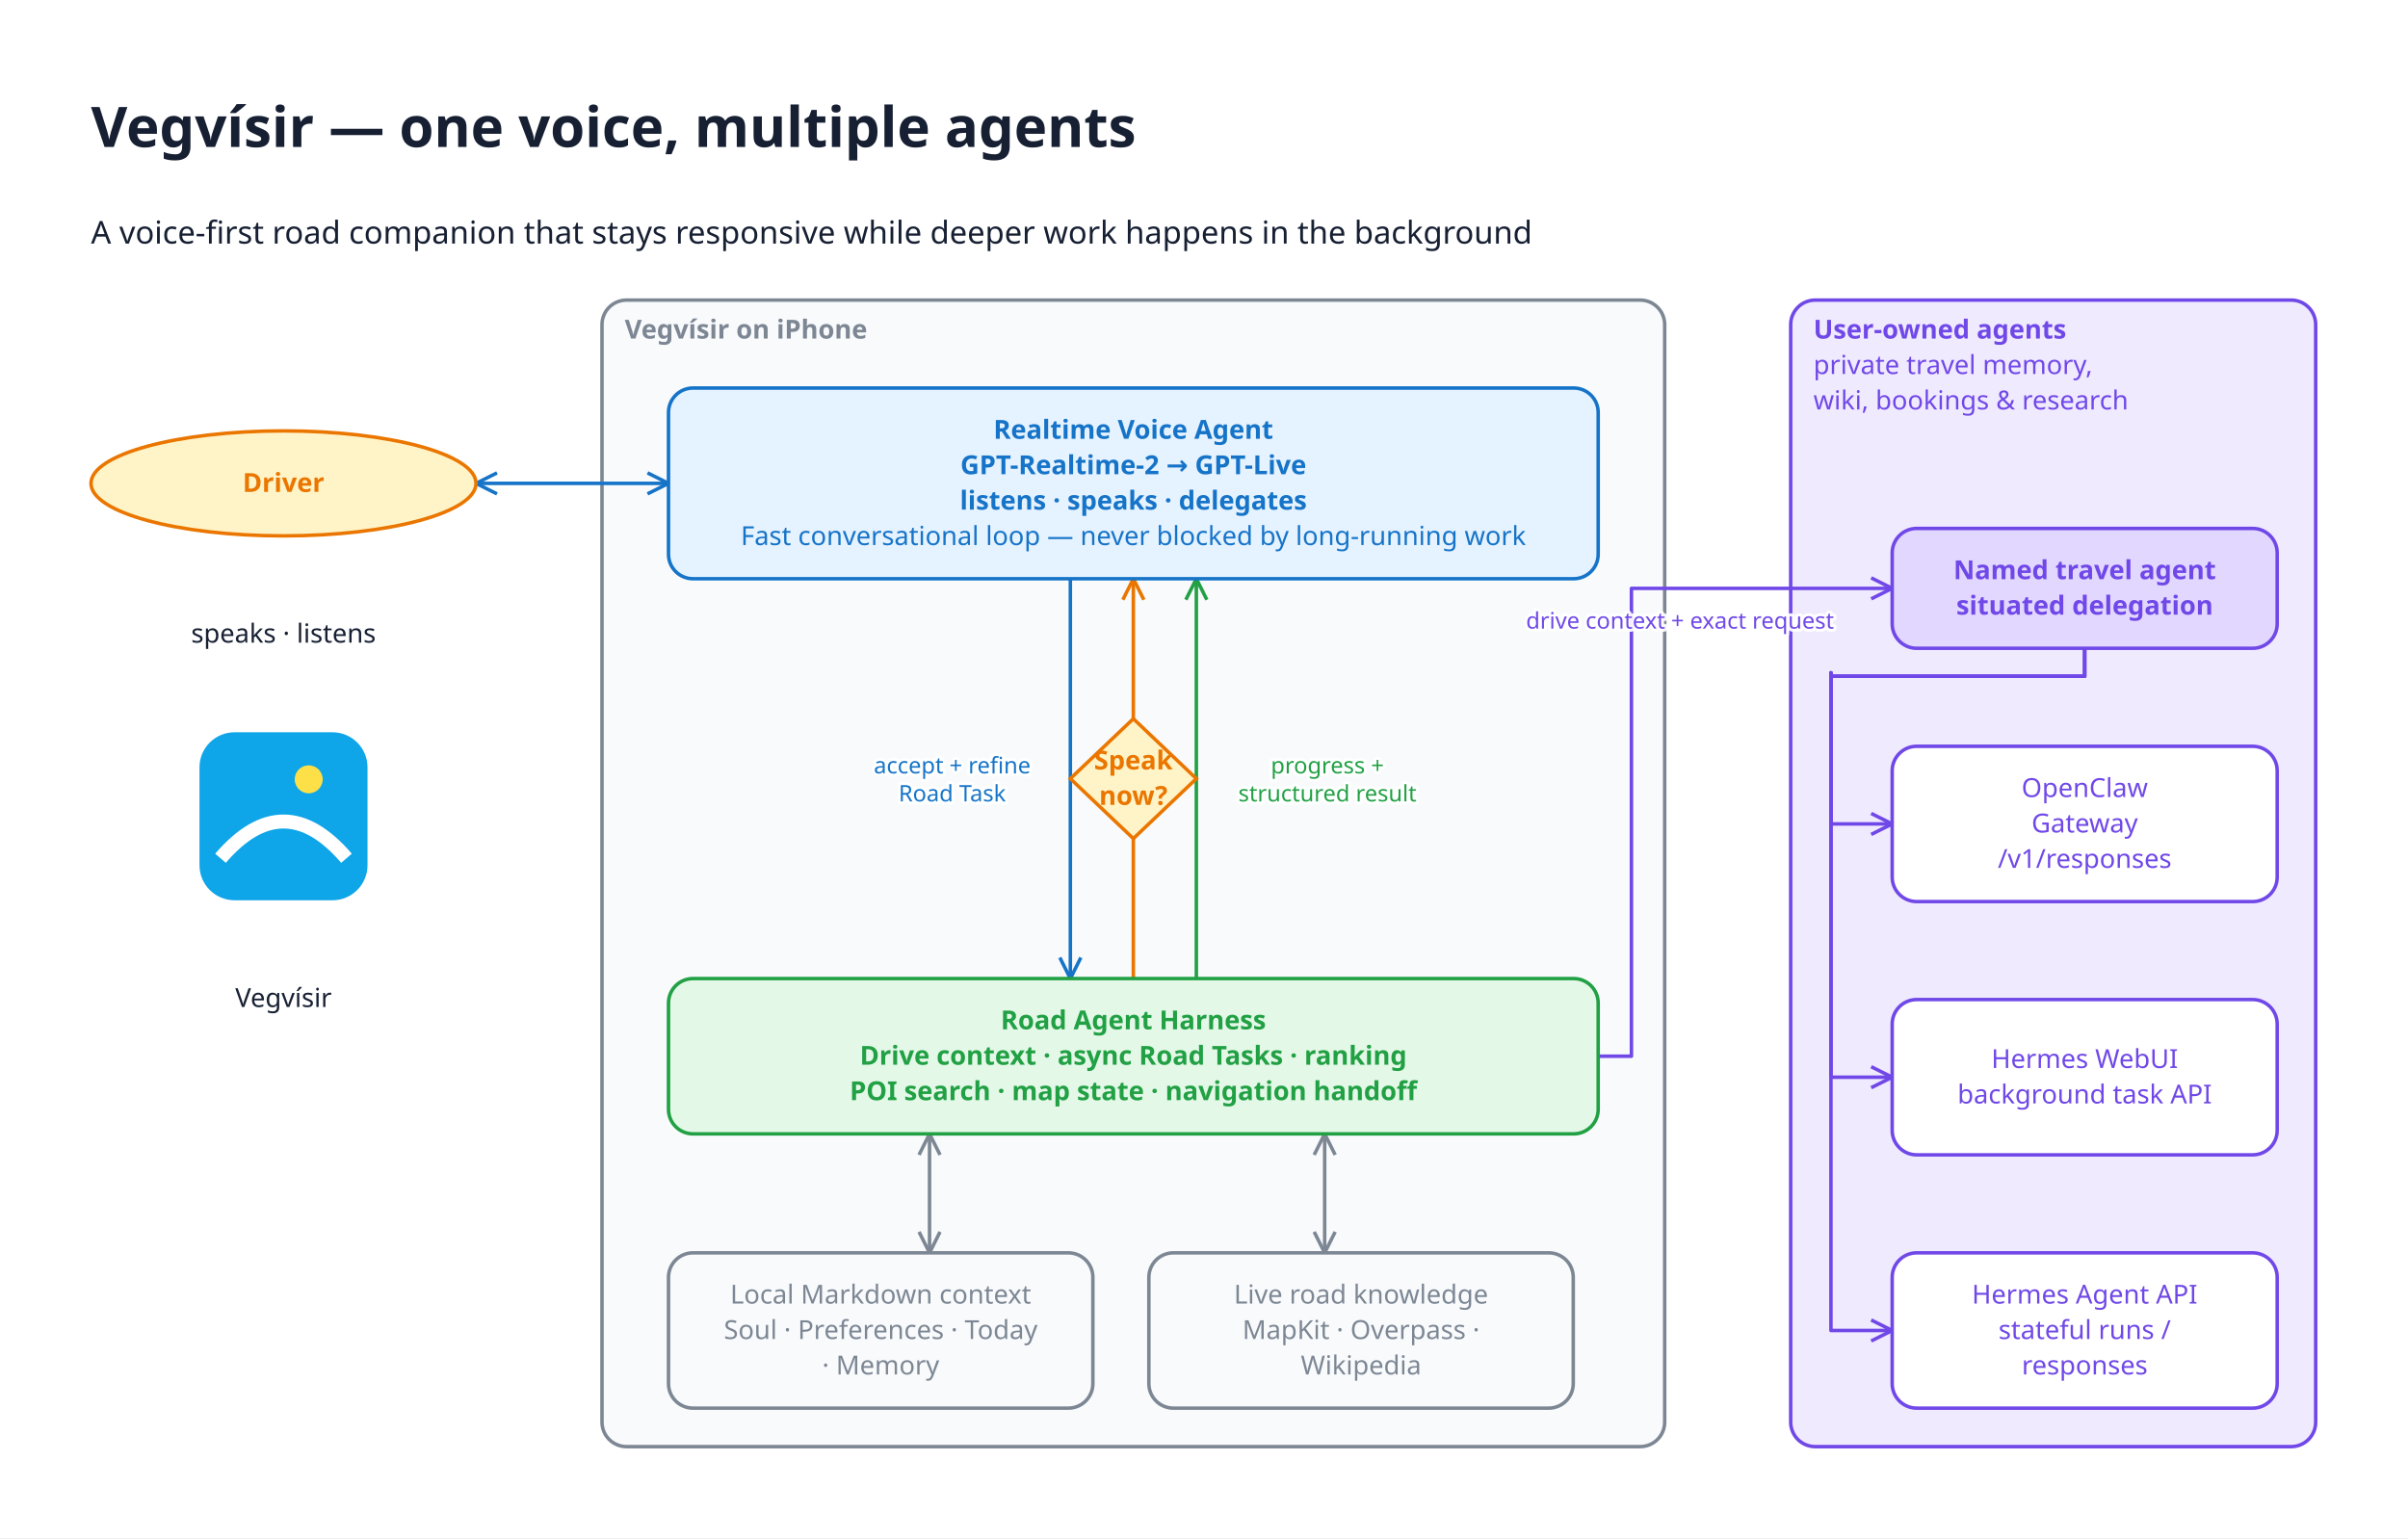
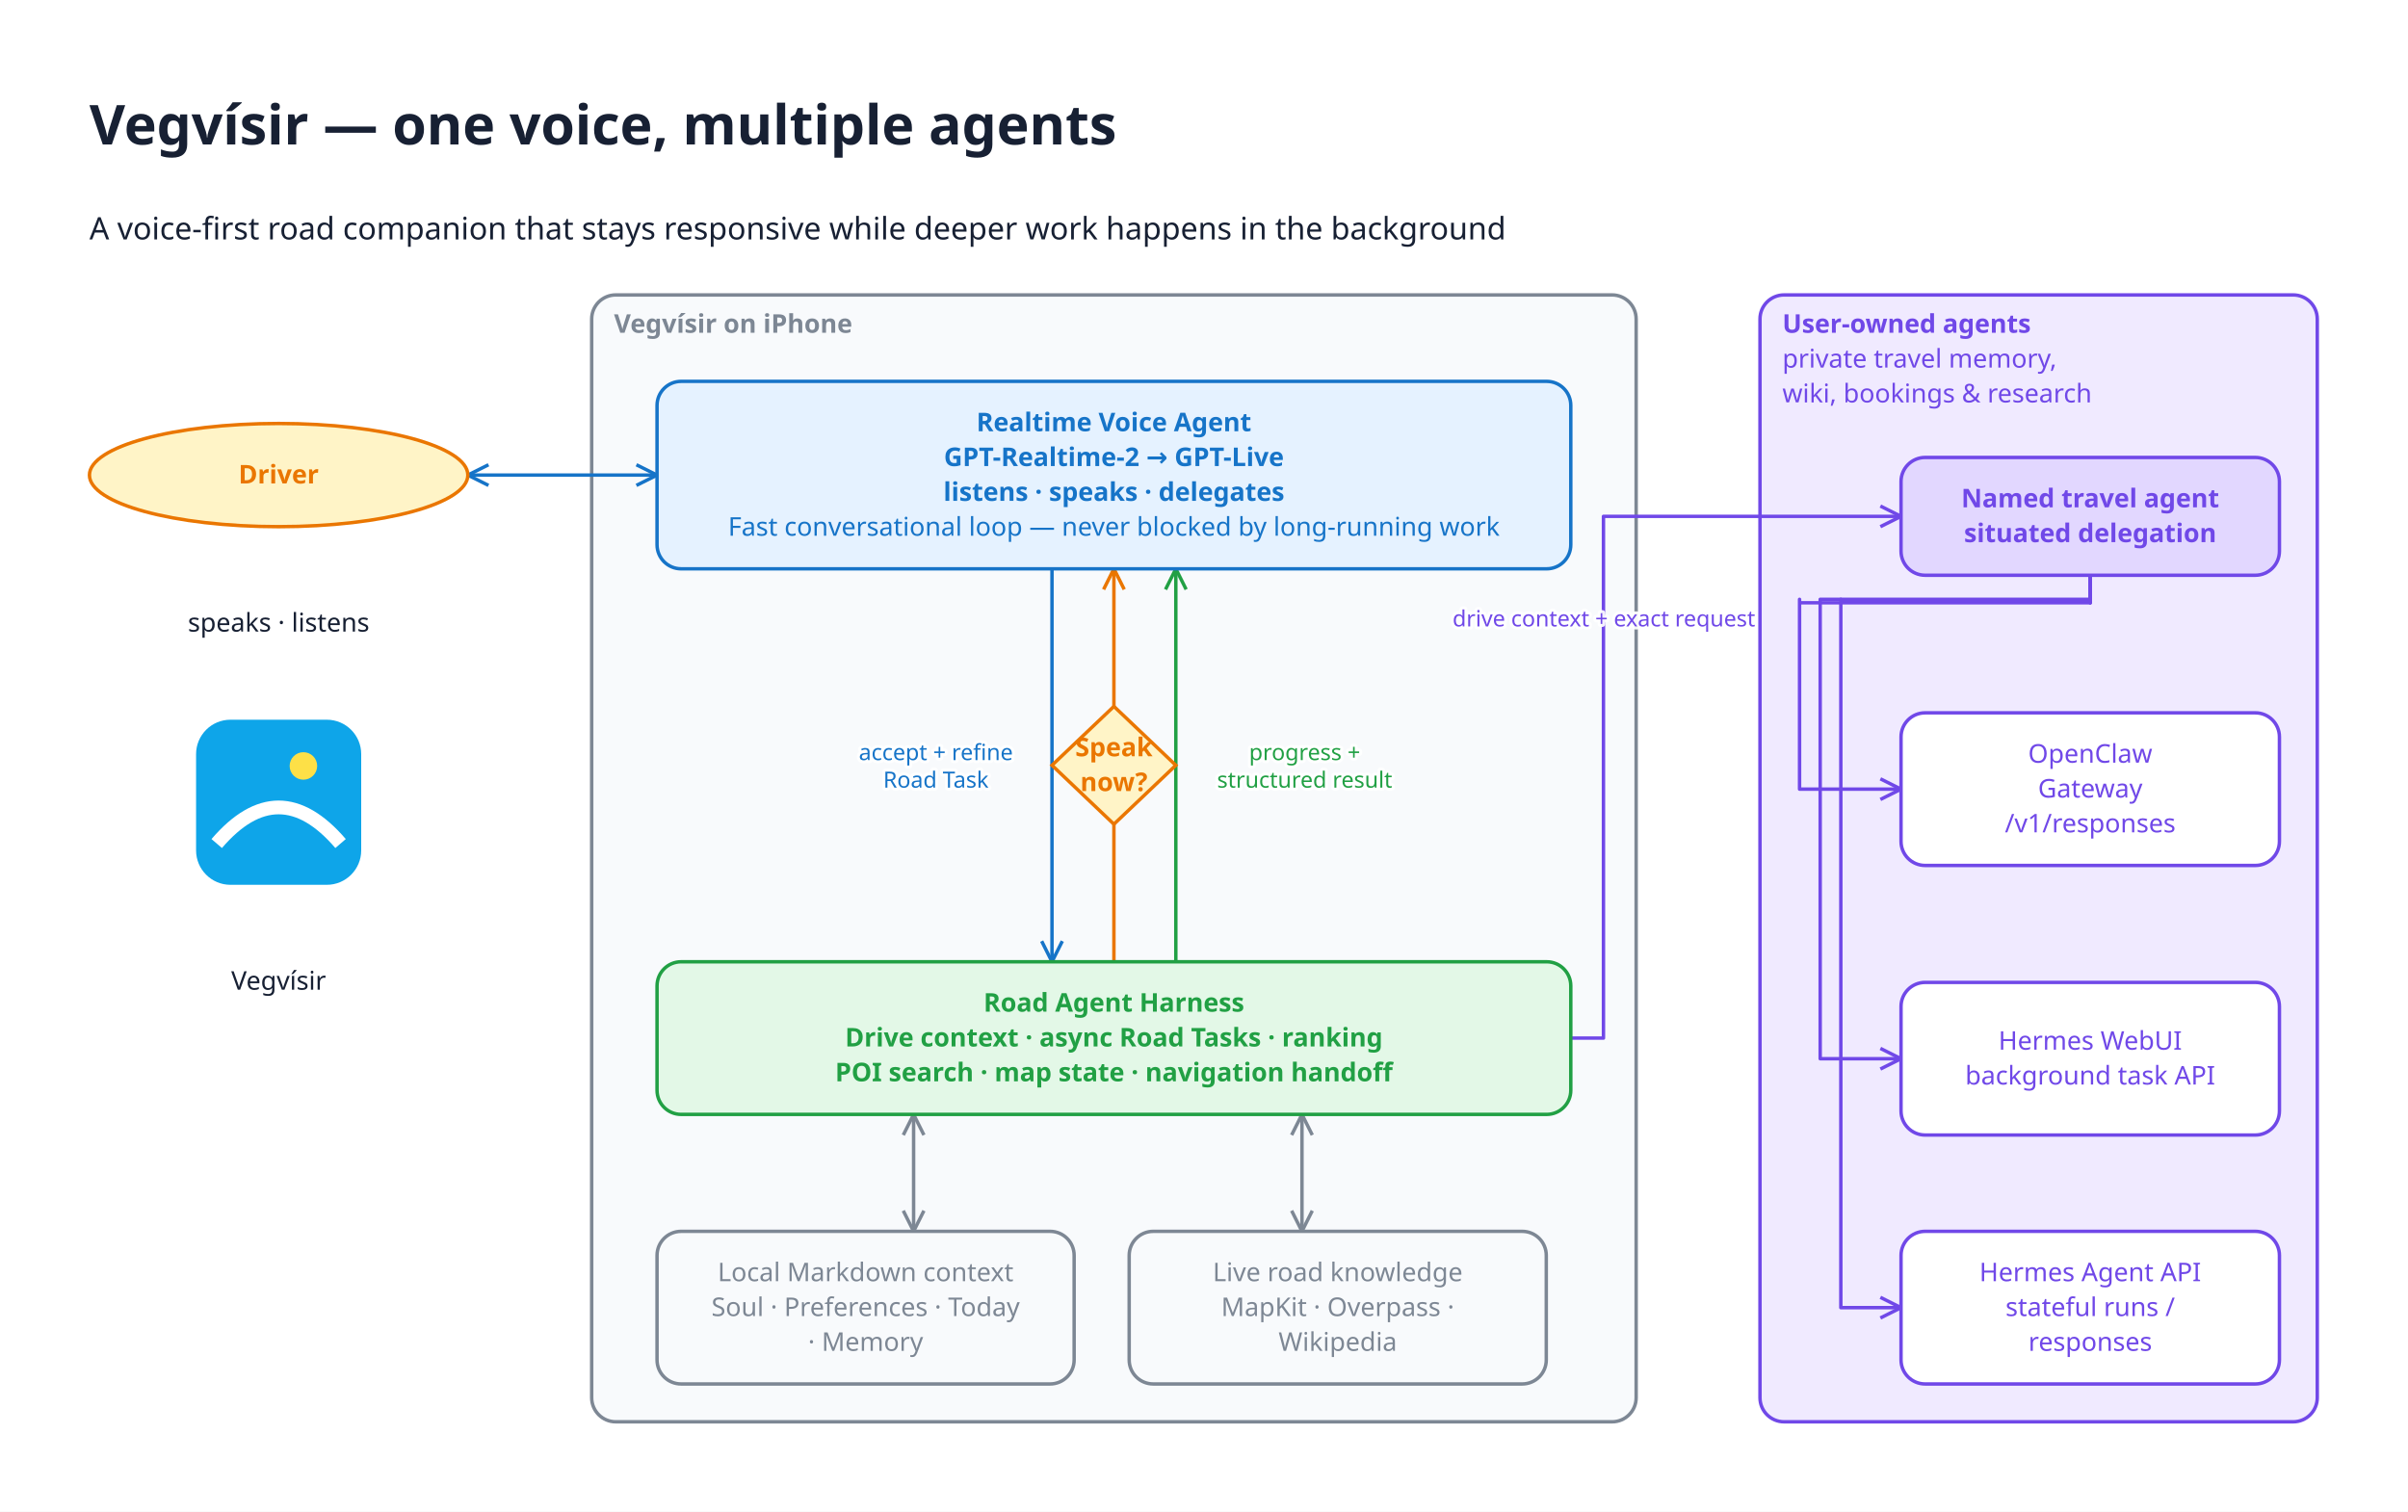
- <svg xmlns="http://www.w3.org/2000/svg" width="1376" height="879" viewBox="0 0 1376 879" role="img" aria-label="vegvisir-voice-agents">
+ <svg xmlns="http://www.w3.org/2000/svg" width="1400" height="879" viewBox="0 0 1400 879" role="img" aria-label="vegvisir-voice-agents">
  <rect width="100%" height="100%" fill="#ffffff" />
  <g id="boundaries">
    <rect x="344" y="171.5" width="607.25" height="655.25" rx="14" fill="#f8fafc" stroke="#7d8794" stroke-width="2" />
-     <rect x="1023.25" y="171.5" width="300" height="655.25" rx="14" fill="#f0eaff" stroke="#7048e8" stroke-width="2" />
+     <rect x="1023.25" y="171.5" width="324" height="655.25" rx="14" fill="#f0eaff" stroke="#7048e8" stroke-width="2" />
  </g>
  <g id="corridor-dividers" />
  <g id="lines">
    <g data-line="accept-road-task">
      <polyline points="611.625,330.75 611.625,559.25" fill="none" stroke="#1674c8" stroke-width="2" stroke-linejoin="round" stroke-linecap="round" />
      <path d="M 605.625 547.25 L 611.625 559.25 L 617.625 547.25" fill="none" stroke="#1674c8" stroke-width="2" stroke-linejoin="round" />
    </g>
    <g data-line="speak">
      <polyline points="647.625,559.25 647.625,370.75 647.625,445 647.625,330.75" fill="none" stroke="#ea7600" stroke-width="2" stroke-linejoin="round" stroke-linecap="round" />
      <path d="M 653.625 342.75 L 647.625 330.75 L 641.625 342.75" fill="none" stroke="#ea7600" stroke-width="2" stroke-linejoin="round" />
    </g>
    <g data-line="progress">
      <polyline points="683.625,559.25 683.625,330.75" fill="none" stroke="#21a044" stroke-width="2" stroke-linejoin="round" stroke-linecap="round" />
      <path d="M 689.625 342.75 L 683.625 330.75 L 677.625 342.75" fill="none" stroke="#21a044" stroke-width="2" stroke-linejoin="round" />
    </g>
    <g data-line="local-memory">
      <polyline points="531.167,648 531.167,716" fill="none" stroke="#7d8794" stroke-width="2" stroke-linejoin="round" stroke-linecap="round" />
      <path d="M 537.167 660 L 531.167 648 L 525.167 660" fill="none" stroke="#7d8794" stroke-width="2" stroke-linejoin="round" />
      <path d="M 525.167 704 L 531.167 716 L 537.167 704" fill="none" stroke="#7d8794" stroke-width="2" stroke-linejoin="round" />
    </g>
    <g data-line="live-knowledge">
      <polyline points="756.958,648 756.958,716" fill="none" stroke="#7d8794" stroke-width="2" stroke-linejoin="round" stroke-linecap="round" />
      <path d="M 762.958 660 L 756.958 648 L 750.958 660" fill="none" stroke="#7d8794" stroke-width="2" stroke-linejoin="round" />
      <path d="M 750.958 704 L 756.958 716 L 762.958 704" fill="none" stroke="#7d8794" stroke-width="2" stroke-linejoin="round" />
    </g>
    <g data-line="to-openclaw">
-       <polyline points="1191.25,370.5 1191.25,386.5 1046.25,386.5 1046.25,384.5 1046.25,470.875 1081.25,470.875" fill="none" stroke="#7048e8" stroke-width="2" stroke-linejoin="round" stroke-linecap="round" />
-       <path d="M 1069.25 476.875 L 1081.25 470.875 L 1069.25 464.875" fill="none" stroke="#7048e8" stroke-width="2" stroke-linejoin="round" />
+       <polyline points="1215.25,334.5 1215.25,350.5 1046.25,350.5 1046.25,348.5 1046.25,458.875 1105.25,458.875" fill="none" stroke="#7048e8" stroke-width="2" stroke-linejoin="round" stroke-linecap="round" />
+       <path d="M 1093.25 464.875 L 1105.25 458.875 L 1093.25 452.875" fill="none" stroke="#7048e8" stroke-width="2" stroke-linejoin="round" />
    </g>
    <g data-line="to-hermes-webui">
-       <polyline points="1191.25,370.5 1191.25,386.5 1046.25,386.5 1046.25,384.5 1046.25,615.625 1081.25,615.625" fill="none" stroke="#7048e8" stroke-width="2" stroke-linejoin="round" stroke-linecap="round" />
-       <path d="M 1069.25 621.625 L 1081.25 615.625 L 1069.25 609.625" fill="none" stroke="#7048e8" stroke-width="2" stroke-linejoin="round" />
+       <polyline points="1215.25,334.5 1215.25,350.5 1215.25,348.5 1058.25,348.5 1058.25,615.625 1105.25,615.625" fill="none" stroke="#7048e8" stroke-width="2" stroke-linejoin="round" stroke-linecap="round" />
+       <path d="M 1093.25 621.625 L 1105.25 615.625 L 1093.25 609.625" fill="none" stroke="#7048e8" stroke-width="2" stroke-linejoin="round" />
    </g>
    <g data-line="to-hermes-api">
-       <polyline points="1191.25,370.5 1191.25,386.5 1046.25,386.5 1046.25,384.5 1046.25,760.375 1081.25,760.375" fill="none" stroke="#7048e8" stroke-width="2" stroke-linejoin="round" stroke-linecap="round" />
-       <path d="M 1069.25 766.375 L 1081.25 760.375 L 1069.25 754.375" fill="none" stroke="#7048e8" stroke-width="2" stroke-linejoin="round" />
+       <polyline points="1215.25,334.5 1215.25,350.5 1215.25,349.5 1070.25,349.5 1070.25,348.5 1070.25,760.375 1105.25,760.375" fill="none" stroke="#7048e8" stroke-width="2" stroke-linejoin="round" stroke-linecap="round" />
+       <path d="M 1093.25 766.375 L 1105.25 760.375 L 1093.25 754.375" fill="none" stroke="#7048e8" stroke-width="2" stroke-linejoin="round" />
    </g>
    <g data-line="driver-conversation">
      <polyline points="272,276.25 382,276.25" fill="none" stroke="#1674c8" stroke-width="2" stroke-linejoin="round" stroke-linecap="round" />
      <path d="M 284 270.25 L 272 276.25 L 284 282.25" fill="none" stroke="#1674c8" stroke-width="2" stroke-linejoin="round" />
      <path d="M 370 282.25 L 382 276.25 L 370 270.25" fill="none" stroke="#1674c8" stroke-width="2" stroke-linejoin="round" />
    </g>
    <g data-line="remote-delegation">
-       <polyline points="913.25,603.625 932.25,603.625 932.25,336.25 1081.25,336.25" fill="none" stroke="#7048e8" stroke-width="2" stroke-linejoin="round" stroke-linecap="round" />
-       <path d="M 1069.25 342.25 L 1081.25 336.25 L 1069.25 330.25" fill="none" stroke="#7048e8" stroke-width="2" stroke-linejoin="round" />
+       <polyline points="913.25,603.625 932.25,603.625 932.25,300.25 1105.25,300.25" fill="none" stroke="#7048e8" stroke-width="2" stroke-linejoin="round" stroke-linecap="round" />
+       <path d="M 1093.25 306.25 L 1105.25 300.25 L 1093.25 294.25" fill="none" stroke="#7048e8" stroke-width="2" stroke-linejoin="round" />
    </g>
  </g>
  <g id="objects">
    <ellipse cx="162" cy="276.25" rx="110" ry="30" fill="#fff4c7" stroke="#ea7600" stroke-width="2" />
    <g>
      <rect x="114" y="418.5" width="96" height="96" rx="20" fill="#0ea5e9" />
      <path d="M 126 490.5 Q 162 448.5 198 490.5" fill="none" stroke="#fff" stroke-width="8" />
      <circle cx="176.4" cy="445.38" r="8" fill="#fde047" />
    </g>
    <rect x="382" y="221.75" width="531.25" height="109" rx="14" fill="#e5f2ff" stroke="#1674c8" stroke-width="2" />
    <polygon points="647.625,410.75 683.625,445 647.625,479.25 611.625,445" fill="#fff4c7" stroke="#ea7600" stroke-width="2" />
    <rect x="382" y="559.25" width="531.25" height="88.75" rx="14" fill="#e3f8e7" stroke="#21a044" stroke-width="2" />
    <rect x="382" y="716" width="242.5" height="88.75" rx="14" fill="#f8fafc" stroke="#7d8794" stroke-width="2" />
    <rect x="656.5" y="716" width="242.5" height="88.75" rx="14" fill="#f8fafc" stroke="#7d8794" stroke-width="2" />
-     <rect x="1081.25" y="302" width="220" height="68.5" rx="14" fill="#e2d7ff" stroke="#7048e8" stroke-width="2" />
-     <rect x="1081.25" y="426.5" width="220" height="88.75" rx="14" fill="#ffffff" stroke="#7048e8" stroke-width="2" />
-     <rect x="1081.25" y="571.25" width="220" height="88.75" rx="14" fill="#ffffff" stroke="#7048e8" stroke-width="2" />
-     <rect x="1081.25" y="716" width="220" height="88.75" rx="14" fill="#ffffff" stroke="#7048e8" stroke-width="2" />
+     <rect x="1105.25" y="266" width="220" height="68.5" rx="14" fill="#e2d7ff" stroke="#7048e8" stroke-width="2" />
+     <rect x="1105.25" y="414.5" width="220" height="88.75" rx="14" fill="#ffffff" stroke="#7048e8" stroke-width="2" />
+     <rect x="1105.25" y="571.25" width="220" height="88.75" rx="14" fill="#ffffff" stroke="#7048e8" stroke-width="2" />
+     <rect x="1105.25" y="716" width="220" height="88.75" rx="14" fill="#ffffff" stroke="#7048e8" stroke-width="2" />
  </g>
  <g id="ports" />
  <g id="text">
    <text x="52" y="84" text-anchor="start" fill="#172033" font-family="ui-rounded, 'Comic Sans MS', sans-serif" font-size="32" font-weight="700">Vegvísir — one voice, multiple agents</text>
    <text x="52" y="139.2" text-anchor="start" fill="#172033" font-family="ui-rounded, 'Comic Sans MS', sans-serif" font-size="18" font-weight="450">A voice-first road companion that stays responsive while deeper work happens in the background</text>
    <text x="162" y="281.125" text-anchor="middle" fill="#ea7600" font-family="ui-rounded, 'Comic Sans MS', sans-serif" font-size="15" font-weight="700">Driver</text>
    <text x="162" y="367.25" text-anchor="middle" fill="#172033" font-family="ui-rounded, 'Comic Sans MS', sans-serif" font-size="15" font-weight="450">speaks · listens</text>
    <text x="162" y="575.5" text-anchor="middle" fill="#172033" font-family="ui-rounded, 'Comic Sans MS', sans-serif" font-size="15" font-weight="450">Vegvísir</text>
    <text x="357" y="193.5" text-anchor="start" fill="#7d8794" font-family="ui-rounded, 'Comic Sans MS', sans-serif" font-size="15" font-weight="700">Vegvísir on iPhone</text>
    <text x="647.625" y="250.75" text-anchor="middle" fill="#1674c8" font-family="ui-rounded, 'Comic Sans MS', sans-serif" font-size="15" font-weight="700">Realtime Voice Agent</text>
    <text x="647.625" y="271" text-anchor="middle" fill="#1674c8" font-family="ui-rounded, 'Comic Sans MS', sans-serif" font-size="15" font-weight="700">GPT-Realtime-2 → GPT-Live</text>
    <text x="647.625" y="291.25" text-anchor="middle" fill="#1674c8" font-family="ui-rounded, 'Comic Sans MS', sans-serif" font-size="15" font-weight="700">listens · speaks · delegates</text>
    <text x="647.625" y="311.5" text-anchor="middle" fill="#1674c8" font-family="ui-rounded, 'Comic Sans MS', sans-serif" font-size="15" font-weight="450">Fast conversational loop — never blocked by long-running work</text>
    <text x="647.625" y="439.75" text-anchor="middle" fill="#ea7600" font-family="ui-rounded, 'Comic Sans MS', sans-serif" font-size="15" font-weight="700">Speak</text>
    <text x="647.625" y="460" text-anchor="middle" fill="#ea7600" font-family="ui-rounded, 'Comic Sans MS', sans-serif" font-size="15" font-weight="700">now?</text>
    <text x="647.625" y="588.25" text-anchor="middle" fill="#21a044" font-family="ui-rounded, 'Comic Sans MS', sans-serif" font-size="15" font-weight="700">Road Agent Harness</text>
    <text x="647.625" y="608.5" text-anchor="middle" fill="#21a044" font-family="ui-rounded, 'Comic Sans MS', sans-serif" font-size="15" font-weight="700">Drive context · async Road Tasks · ranking</text>
    <text x="647.625" y="628.75" text-anchor="middle" fill="#21a044" font-family="ui-rounded, 'Comic Sans MS', sans-serif" font-size="15" font-weight="700">POI search · map state · navigation handoff</text>
    <text x="503.25" y="745" text-anchor="middle" fill="#7d8794" font-family="ui-rounded, 'Comic Sans MS', sans-serif" font-size="15" font-weight="450">Local Markdown context</text>
    <text x="503.25" y="765.25" text-anchor="middle" fill="#7d8794" font-family="ui-rounded, 'Comic Sans MS', sans-serif" font-size="15" font-weight="450">Soul · Preferences · Today</text>
    <text x="503.25" y="785.5" text-anchor="middle" fill="#7d8794" font-family="ui-rounded, 'Comic Sans MS', sans-serif" font-size="15" font-weight="450">· Memory</text>
    <text x="777.75" y="745" text-anchor="middle" fill="#7d8794" font-family="ui-rounded, 'Comic Sans MS', sans-serif" font-size="15" font-weight="450">Live road knowledge</text>
    <text x="777.75" y="765.25" text-anchor="middle" fill="#7d8794" font-family="ui-rounded, 'Comic Sans MS', sans-serif" font-size="15" font-weight="450">MapKit · Overpass ·</text>
    <text x="777.75" y="785.5" text-anchor="middle" fill="#7d8794" font-family="ui-rounded, 'Comic Sans MS', sans-serif" font-size="15" font-weight="450">Wikipedia</text>
    <text x="1036.25" y="193.5" text-anchor="start" fill="#7048e8" font-family="ui-rounded, 'Comic Sans MS', sans-serif" font-size="15" font-weight="700">User-owned agents</text>
    <text x="1036.25" y="213.75" text-anchor="start" fill="#7048e8" font-family="ui-rounded, 'Comic Sans MS', sans-serif" font-size="15" font-weight="450">private travel memory,</text>
    <text x="1036.25" y="234" text-anchor="start" fill="#7048e8" font-family="ui-rounded, 'Comic Sans MS', sans-serif" font-size="15" font-weight="450">wiki, bookings &amp; research</text>
-     <text x="1191.25" y="331" text-anchor="middle" fill="#7048e8" font-family="ui-rounded, 'Comic Sans MS', sans-serif" font-size="15" font-weight="700">Named travel agent</text>
-     <text x="1191.25" y="351.25" text-anchor="middle" fill="#7048e8" font-family="ui-rounded, 'Comic Sans MS', sans-serif" font-size="15" font-weight="700">situated delegation</text>
-     <text x="1191.25" y="455.5" text-anchor="middle" fill="#7048e8" font-family="ui-rounded, 'Comic Sans MS', sans-serif" font-size="15" font-weight="450">OpenClaw</text>
-     <text x="1191.25" y="475.75" text-anchor="middle" fill="#7048e8" font-family="ui-rounded, 'Comic Sans MS', sans-serif" font-size="15" font-weight="450">Gateway</text>
-     <text x="1191.25" y="496" text-anchor="middle" fill="#7048e8" font-family="ui-rounded, 'Comic Sans MS', sans-serif" font-size="15" font-weight="450">/v1/responses</text>
-     <text x="1191.25" y="610.375" text-anchor="middle" fill="#7048e8" font-family="ui-rounded, 'Comic Sans MS', sans-serif" font-size="15" font-weight="450">Hermes WebUI</text>
-     <text x="1191.25" y="630.625" text-anchor="middle" fill="#7048e8" font-family="ui-rounded, 'Comic Sans MS', sans-serif" font-size="15" font-weight="450">background task API</text>
-     <text x="1191.25" y="745" text-anchor="middle" fill="#7048e8" font-family="ui-rounded, 'Comic Sans MS', sans-serif" font-size="15" font-weight="450">Hermes Agent API</text>
-     <text x="1191.25" y="765.25" text-anchor="middle" fill="#7048e8" font-family="ui-rounded, 'Comic Sans MS', sans-serif" font-size="15" font-weight="450">stateful runs /</text>
-     <text x="1191.25" y="785.5" text-anchor="middle" fill="#7048e8" font-family="ui-rounded, 'Comic Sans MS', sans-serif" font-size="15" font-weight="450">responses</text>
+     <text x="1215.25" y="295" text-anchor="middle" fill="#7048e8" font-family="ui-rounded, 'Comic Sans MS', sans-serif" font-size="15" font-weight="700">Named travel agent</text>
+     <text x="1215.25" y="315.25" text-anchor="middle" fill="#7048e8" font-family="ui-rounded, 'Comic Sans MS', sans-serif" font-size="15" font-weight="700">situated delegation</text>
+     <text x="1215.25" y="443.5" text-anchor="middle" fill="#7048e8" font-family="ui-rounded, 'Comic Sans MS', sans-serif" font-size="15" font-weight="450">OpenClaw</text>
+     <text x="1215.25" y="463.75" text-anchor="middle" fill="#7048e8" font-family="ui-rounded, 'Comic Sans MS', sans-serif" font-size="15" font-weight="450">Gateway</text>
+     <text x="1215.25" y="484" text-anchor="middle" fill="#7048e8" font-family="ui-rounded, 'Comic Sans MS', sans-serif" font-size="15" font-weight="450">/v1/responses</text>
+     <text x="1215.25" y="610.375" text-anchor="middle" fill="#7048e8" font-family="ui-rounded, 'Comic Sans MS', sans-serif" font-size="15" font-weight="450">Hermes WebUI</text>
+     <text x="1215.25" y="630.625" text-anchor="middle" fill="#7048e8" font-family="ui-rounded, 'Comic Sans MS', sans-serif" font-size="15" font-weight="450">background task API</text>
+     <text x="1215.25" y="745" text-anchor="middle" fill="#7048e8" font-family="ui-rounded, 'Comic Sans MS', sans-serif" font-size="15" font-weight="450">Hermes Agent API</text>
+     <text x="1215.25" y="765.25" text-anchor="middle" fill="#7048e8" font-family="ui-rounded, 'Comic Sans MS', sans-serif" font-size="15" font-weight="450">stateful runs /</text>
+     <text x="1215.25" y="785.5" text-anchor="middle" fill="#7048e8" font-family="ui-rounded, 'Comic Sans MS', sans-serif" font-size="15" font-weight="450">responses</text>
    <g data-line-label="accept-road-task">
      <text x="544.125" y="442" text-anchor="middle" font-family="ui-rounded, sans-serif" font-size="13" fill="#1674c8" stroke="#ffffff" stroke-opacity=".92" stroke-width="3.5" stroke-linejoin="round" paint-order="stroke fill">accept + refine</text>
      <text x="544.125" y="458" text-anchor="middle" font-family="ui-rounded, sans-serif" font-size="13" fill="#1674c8" stroke="#ffffff" stroke-opacity=".92" stroke-width="3.5" stroke-linejoin="round" paint-order="stroke fill">Road Task</text>
    </g>
    <g data-line-label="progress">
      <text x="758.525" y="442" text-anchor="middle" font-family="ui-rounded, sans-serif" font-size="13" fill="#21a044" stroke="#ffffff" stroke-opacity=".92" stroke-width="3.5" stroke-linejoin="round" paint-order="stroke fill">progress +</text>
      <text x="758.525" y="458" text-anchor="middle" font-family="ui-rounded, sans-serif" font-size="13" fill="#21a044" stroke="#ffffff" stroke-opacity=".92" stroke-width="3.5" stroke-linejoin="round" paint-order="stroke fill">structured result</text>
    </g>
    <g data-line-label="remote-delegation">
-       <text x="960" y="359.25" text-anchor="middle" font-family="ui-rounded, sans-serif" font-size="13" fill="#7048e8" stroke="#ffffff" stroke-opacity=".92" stroke-width="3.5" stroke-linejoin="round" paint-order="stroke fill">drive context + exact request</text>
+       <text x="932.5" y="364.25" text-anchor="middle" font-family="ui-rounded, sans-serif" font-size="13" fill="#7048e8" stroke="#ffffff" stroke-opacity=".92" stroke-width="3.5" stroke-linejoin="round" paint-order="stroke fill">drive context + exact request</text>
    </g>
  </g>
</svg>
